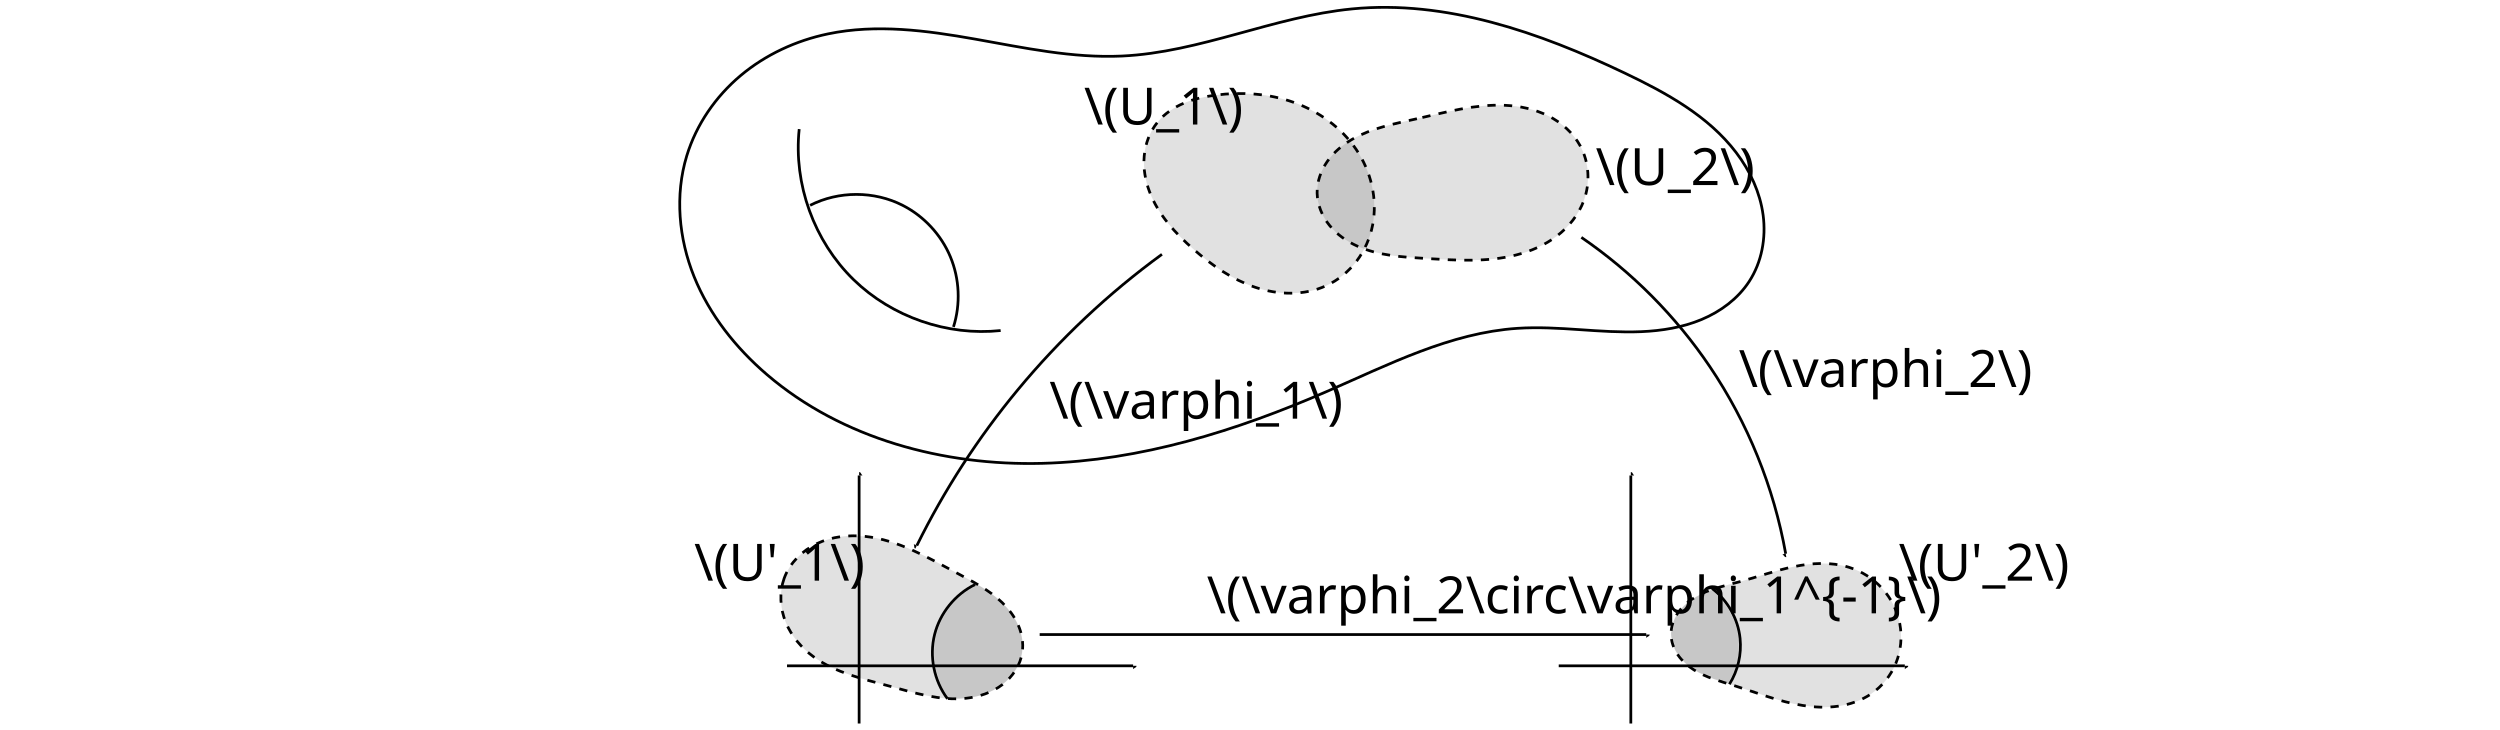
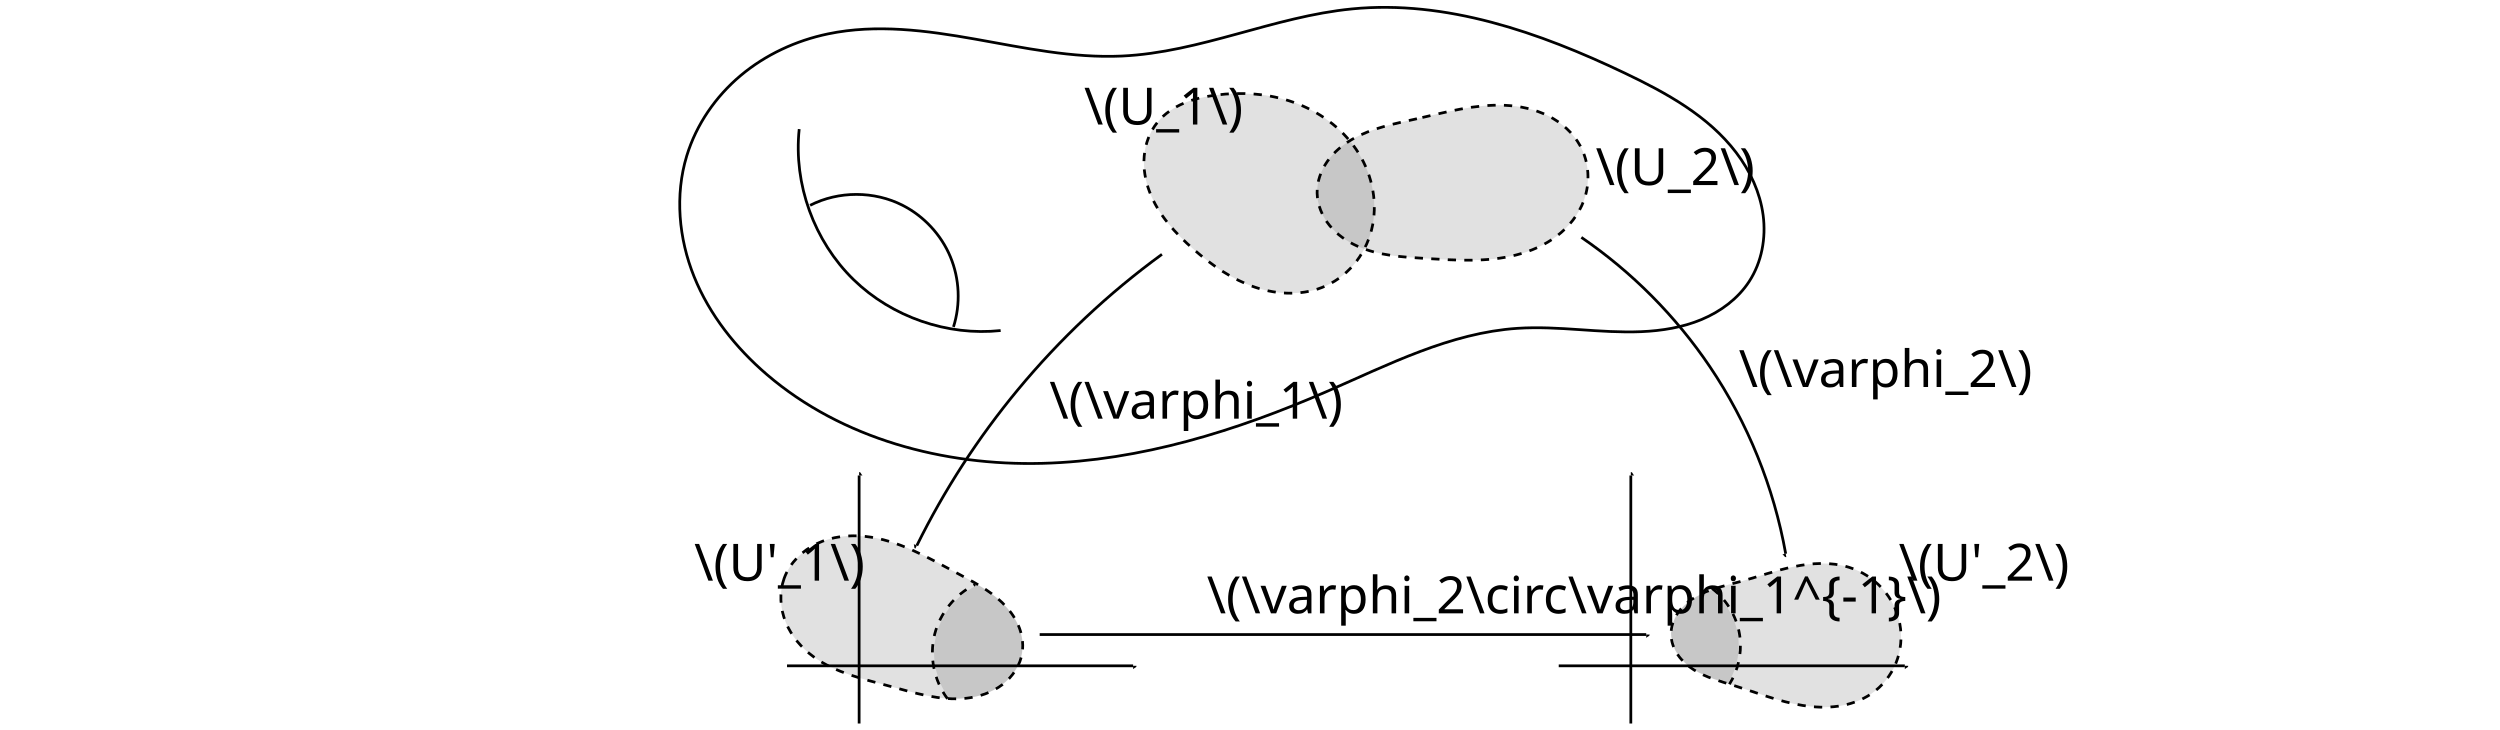
<svg xmlns="http://www.w3.org/2000/svg" width="240mm" height="70mm" viewBox="0 0 240 70" version="1.1" id="svg8">
  <defs id="defs2">
    <marker id="marker-arrow-1" orient="auto-start-reverse" refY="0" refX="0" markerHeight="3" markerWidth="2">
      <g transform="scale(1.393333)" id="g516">
        <path d="M -1.554,2.072 C -1.425,1.295 0,0.13 0.389,0 0,-0.13 -1.425,-1.295 -1.554,-2.072" style="fill:none;stroke:#000000;stroke-linecap:round;stroke-linejoin:round;stroke-miterlimit:10;stroke-dasharray:none;stroke-opacity:1" id="path514" />
+ 
0" /&gt;
   </g>
    </marker>
    <marker id="marker-arrow-1-4" orient="auto-start-reverse" refY="0" refX="0" markerHeight="3" markerWidth="2">
      <g transform="scale(1.393333)" id="g533">
        <path d="M -1.554,2.072 C -1.425,1.295 0,0.13 0.389,0 0,-0.13 -1.425,-1.295 -1.554,-2.072" style="fill:none;stroke:#000000;stroke-linecap:round;stroke-linejoin:round;stroke-miterlimit:10;stroke-dasharray:none;stroke-opacity:1" id="path531" />
+ 
0" /&gt;
   </g>
    </marker>
    <marker id="marker-arrow-1-7" orient="auto-start-reverse" refY="0" refX="0" markerHeight="3" markerWidth="2">
      <g transform="scale(1.393333)" id="g550">
        <path d="M -1.554,2.072 C -1.425,1.295 0,0.13 0.389,0 0,-0.13 -1.425,-1.295 -1.554,-2.072" style="fill:none;stroke:#000000;stroke-linecap:round;stroke-linejoin:round;stroke-miterlimit:10;stroke-dasharray:none;stroke-opacity:1" id="path548" />
+ 
0" /&gt;
   </g>
    </marker>
    <marker id="marker-arrow-1-2" orient="auto-start-reverse" refY="0" refX="0" markerHeight="3" markerWidth="2">
      <g transform="scale(1.393333)" id="g579">
        <path d="M -1.554,2.072 C -1.425,1.295 0,0.13 0.389,0 0,-0.13 -1.425,-1.295 -1.554,-2.072" style="fill:none;stroke:#000000;stroke-linecap:round;stroke-linejoin:round;stroke-miterlimit:10;stroke-dasharray:none;stroke-opacity:1" id="path577" />
+ 
0" /&gt;
   </g>
    </marker>
    <marker id="marker-arrow-1-6" orient="auto-start-reverse" refY="0" refX="0" markerHeight="3" markerWidth="2">
      <g transform="scale(1.393333)" id="g639">
        <path d="M -1.554,2.072 C -1.425,1.295 0,0.13 0.389,0 0,-0.13 -1.425,-1.295 -1.554,-2.072" style="fill:none;stroke:#000000;stroke-linecap:round;stroke-linejoin:round;stroke-miterlimit:10;stroke-dasharray:none;stroke-opacity:1" id="path637" />
+ 
0" /&gt;
   </g>
    </marker>
    <marker id="marker-arrow-1-1" orient="auto-start-reverse" refY="0" refX="0" markerHeight="3" markerWidth="2">
      <g transform="scale(1.393333)" id="g1206">
        <path d="M -1.554,2.072 C -1.425,1.295 0,0.13 0.389,0 0,-0.13 -1.425,-1.295 -1.554,-2.072" style="fill:none;stroke:#000000;stroke-linecap:round;stroke-linejoin:round;stroke-miterlimit:10;stroke-dasharray:none;stroke-opacity:1" id="path1204" />
+ 
+ 0" /&gt;
+    </g>
+     </marker>
+     <marker id="marker-arrow-1-3" orient="auto-start-reverse" refY="0" refX="0" markerHeight="3" markerWidth="2">
+       <g transform="scale(1.393333)" id="g297">
+         <path d="M -1.554,2.072 C -1.425,1.295 0,0.13 0.389,0 0,-0.13 -1.425,-1.295 -1.554,-2.072" style="fill:none;stroke:#000000;stroke-width:{0.6};stroke-linecap:round;stroke-linejoin:round;stroke-miterlimit:10;stroke-dasharray:none;stroke-opacity:1�        inkscape:connector-curvature=" id="path295" />
+ 0" /&gt;
+    </g>
+     </marker>
+     <marker id="marker-arrow-1-24" orient="auto-start-reverse" refY="0" refX="0" markerHeight="3" markerWidth="2">
+       <g transform="scale(1.393333)" id="g310">
+         <path d="M -1.554,2.072 C -1.425,1.295 0,0.13 0.389,0 0,-0.13 -1.425,-1.295 -1.554,-2.072" style="fill:none;stroke:#000000;stroke-width:{0.6};stroke-linecap:round;stroke-linejoin:round;stroke-miterlimit:10;stroke-dasharray:none;stroke-opacity:1�        inkscape:connector-curvature=" id="path308" />
0" /&gt;
   </g>
    </marker>
  </defs>
  <g id="layer1" transform="translate(0,-177)">
    <path style="fill:none;stroke:#000000;stroke-width:0.265px;stroke-linecap:butt;stroke-linejoin:miter;stroke-opacity:1" d="m 129.788,177.855 c 9.037,-0.878 17.988,2.251 26.184,6.159 3.991,1.903 8.016,4.108 10.695,7.625 1.34,1.759 2.305,3.831 2.594,6.023 0.289,2.192 -0.131,4.503 -1.337,6.355 -1.081,1.66 -2.745,2.891 -4.573,3.655 -1.827,0.764 -3.815,1.084 -5.794,1.168 -3.958,0.168 -7.919,-0.582 -11.872,-0.321 -6.445,0.425 -12.369,3.478 -18.291,6.055 -8.673,3.775 -17.885,6.661 -27.341,6.907 -9.456,0.246 -19.22,-2.353 -26.407,-8.503 -3.002,-2.569 -5.532,-5.752 -7.011,-9.416 -1.479,-3.664 -1.857,-7.825 -0.706,-11.604 0.914,-2.999 2.767,-5.685 5.167,-7.701 2.401,-2.016 5.334,-3.367 8.403,-4.006 4.639,-0.966 9.451,-0.325 14.116,0.503 4.665,0.828 9.355,1.846 14.088,1.626 7.52,-0.35 14.592,-3.795 22.085,-4.523 z" id="path71" />
    <path style="fill:none;stroke:#000000;stroke-width:0.265px;stroke-linecap:butt;stroke-linejoin:miter;stroke-opacity:1" d="m 76.724,189.394 c -0.56,5.275 1.424,10.762 5.227,14.46 3.685,3.583 9,5.421 14.112,4.878" id="path337" />
    <path style="fill:none;stroke:#000000;stroke-width:0.265px;stroke-linecap:butt;stroke-linejoin:miter;stroke-opacity:1" d="m 77.77,196.712 c 2.739,-1.397 6.146,-1.397 8.885,0 2.043,1.042 3.697,2.826 4.581,4.941 0.884,2.116 0.992,4.546 0.297,6.731" id="path341" />
    <path style="fill:#000000;fill-opacity:0.12;stroke:#000000;stroke-width:0.265;stroke-linecap:butt;stroke-linejoin:miter;stroke-dasharray:0.794, 0.794;stroke-opacity:1;marker-start:none;marker-end:none" d="m 116.686,186.134 c -1.043,0.138 -2.08,0.365 -3.048,0.777 -0.967,0.413 -1.865,1.019 -2.527,1.836 -0.738,0.91 -1.161,2.058 -1.266,3.225 -0.105,1.167 0.098,2.352 0.515,3.448 0.832,2.191 2.471,3.981 4.236,5.523 1.752,1.531 3.7,2.893 5.905,3.637 2.205,0.744 4.699,0.82 6.813,-0.153 1.154,-0.531 2.166,-1.361 2.931,-2.375 0.765,-1.014 1.285,-2.209 1.529,-3.455 0.488,-2.494 -0.155,-5.153 -1.582,-7.256 -1.426,-2.103 -3.594,-3.657 -5.987,-4.511 -2.393,-0.854 -5,-1.03 -7.519,-0.696 z" id="path345" />
    <path style="fill:#000000;fill-opacity:0.12;stroke:#000000;stroke-width:0.265;stroke-linecap:butt;stroke-linejoin:miter;stroke-dasharray:0.794, 0.794;stroke-opacity:1;marker-start:none;marker-end:none" d="m 136.025,188.399 c -2.118,0.476 -4.3,0.876 -6.182,1.956 -0.941,0.54 -1.797,1.25 -2.419,2.139 -0.623,0.889 -1.003,1.963 -0.98,3.048 0.024,1.123 0.479,2.215 1.185,3.089 0.706,0.874 1.651,1.536 2.675,1.997 2.048,0.923 4.351,1.051 6.593,1.186 2.893,0.174 5.842,0.377 8.651,-0.335 1.405,-0.356 2.762,-0.945 3.914,-1.823 1.153,-0.878 2.094,-2.056 2.592,-3.417 0.618,-1.69 0.509,-3.645 -0.348,-5.227 -0.682,-1.258 -1.803,-2.25 -3.082,-2.891 -1.279,-0.641 -2.71,-0.945 -4.139,-1.01 -2.859,-0.131 -5.666,0.661 -8.458,1.288 z" id="path355" />
    <text xml:space="preserve" style="font-size:4.939px;line-height:1.25;font-family:sans-serif;-inkscape-font-specification:'sans-serif, Normal';text-decoration-color:#000000;letter-spacing:0px;word-spacing:0px;fill:#000000;stroke-width:0.265;-inkscape-stroke:none;stop-color:#000000" x="104.072" y="188.955" id="text419">
      <tspan id="tspan417" style="stroke-width:0.265" x="104.072" y="188.955">\(U_1\)</tspan>
    </text>
    <text xml:space="preserve" style="font-size:4.939px;line-height:1.25;font-family:sans-serif;-inkscape-font-specification:'sans-serif, Normal';text-decoration-color:#000000;letter-spacing:0px;word-spacing:0px;fill:#000000;stroke-width:0.265;-inkscape-stroke:none;stop-color:#000000" x="153.193" y="194.764" id="text419-7">
      <tspan id="tspan417-8" style="stroke-width:0.265" x="153.193" y="194.764">\(U_2\)</tspan>
    </text>
    <path style="fill:none;fill-opacity:1;stroke:#000000;stroke-width:0.265;stroke-linecap:butt;stroke-linejoin:miter;stroke-dasharray:none;stroke-opacity:1;marker-start:none;marker-end:url(#marker-arrow-1)" d="m 111.547,201.414 c -5.131,3.741 -9.793,8.123 -13.843,13.013 -3.797,4.584 -7.057,9.613 -9.69,14.951" id="path510" />
    <path style="fill:none;fill-opacity:1;stroke:#000000;stroke-width:0.265;stroke-linecap:butt;stroke-linejoin:miter;stroke-dasharray:none;stroke-opacity:1;marker-start:none;marker-end:url(#marker-arrow-1)" d="M 75.554,240.919 H 108.779" id="path527" />
    <path style="fill:none;fill-opacity:1;stroke:#000000;stroke-width:0.265;stroke-linecap:butt;stroke-linejoin:miter;stroke-dasharray:none;stroke-opacity:1;marker-start:none;marker-end:url(#marker-arrow-1)" d="M 82.476,246.457 V 222.646" id="path544" />
    <path style="fill:none;fill-opacity:1;stroke:#000000;stroke-width:0.265;stroke-linecap:butt;stroke-linejoin:miter;stroke-dasharray:none;stroke-opacity:1;marker-start:none;marker-end:url(#marker-arrow-1)" d="m 149.638,240.919 h 33.224" id="path561" />
    <path style="fill:none;fill-opacity:1;stroke:#000000;stroke-width:0.265;stroke-linecap:butt;stroke-linejoin:miter;stroke-dasharray:none;stroke-opacity:1;marker-start:none;marker-end:url(#marker-arrow-1)" d="M 156.559,246.457 V 222.646" id="path563" />
    <path style="fill:none;fill-opacity:1;stroke:#000000;stroke-width:0.265;stroke-linecap:butt;stroke-linejoin:miter;stroke-dasharray:none;stroke-opacity:1;marker-start:none;marker-end:url(#marker-arrow-1)" d="m 151.811,199.788 c 4.845,3.317 9.057,7.556 12.342,12.423 3.638,5.39 6.133,11.547 7.275,17.949" id="path573" />
    <text xml:space="preserve" style="font-size:4.939px;line-height:1.25;font-family:sans-serif;-inkscape-font-specification:'sans-serif, Normal';text-decoration-color:#000000;letter-spacing:0px;word-spacing:0px;fill:#000000;stroke-width:0.265;-inkscape-stroke:none;stop-color:#000000" x="166.921" y="214.15" id="text592">
      <tspan id="tspan590" style="stroke-width:0.265" x="166.921" y="214.15">\(\varphi_2\)</tspan>
    </text>
    <text xml:space="preserve" style="font-size:4.939px;line-height:1.25;font-family:sans-serif;-inkscape-font-specification:'sans-serif, Normal';text-decoration-color:#000000;letter-spacing:0px;word-spacing:0px;fill:#000000;stroke-width:0.265;-inkscape-stroke:none;stop-color:#000000" x="100.743" y="217.19" id="text592-6">
      <tspan id="tspan590-2" style="stroke-width:0.265" x="100.743" y="217.19">\(\varphi_1\)</tspan>
    </text>
    <text xml:space="preserve" style="font-size:4.939px;line-height:1.25;font-family:sans-serif;-inkscape-font-specification:'sans-serif, Normal';text-decoration-color:#000000;letter-spacing:0px;word-spacing:0px;fill:#000000;stroke-width:0.265;-inkscape-stroke:none;stop-color:#000000" x="115.857" y="235.878" id="text652">
      <tspan id="tspan650" style="stroke-width:0.265" x="115.857" y="235.878">\(\varphi_2\circ\varphi_1^{-1}\)</tspan>
    </text>
    <path style="fill:#000000;fill-opacity:0.12;stroke:#000000;stroke-width:0.265;stroke-linecap:butt;stroke-linejoin:miter;stroke-dasharray:0.794, 0.794;stroke-opacity:1;marker-start:none;marker-end:none" d="m 75.281,232.516 c -0.489,1.353 -0.394,2.885 0.149,4.218 0.543,1.333 1.513,2.469 2.675,3.318 2.114,1.546 4.755,2.132 7.283,2.815 2.415,0.653 4.878,1.436 7.365,1.164 1.243,-0.136 2.474,-0.548 3.469,-1.305 0.995,-0.757 1.739,-1.878 1.916,-3.116 0.126,-0.877 -0.033,-1.783 -0.387,-2.596 -0.354,-0.812 -0.896,-1.534 -1.531,-2.153 -1.269,-1.237 -2.877,-2.054 -4.439,-2.892 -2.775,-1.489 -5.586,-3.135 -8.717,-3.473 -1.565,-0.169 -3.19,0.009 -4.615,0.68 -1.425,0.67 -2.632,1.859 -3.168,3.34 z" id="path654" />
    <path style="fill:#000000;fill-opacity:0.12;stroke:#000000;stroke-width:0.265;stroke-linecap:butt;stroke-linejoin:miter;stroke-dasharray:0.794, 0.794;stroke-opacity:1;marker-start:none;marker-end:none" d="m 167.087,232.826 c -1.464,0.398 -2.981,0.705 -4.291,1.468 -0.655,0.382 -1.252,0.879 -1.687,1.5 -0.435,0.621 -0.703,1.371 -0.688,2.129 0.014,0.699 0.267,1.382 0.664,1.957 0.397,0.575 0.932,1.047 1.522,1.421 1.181,0.748 2.558,1.107 3.892,1.524 2.175,0.679 4.309,1.538 6.558,1.898 1.125,0.18 2.276,0.233 3.404,0.071 1.128,-0.162 2.232,-0.544 3.174,-1.185 1.059,-0.721 1.894,-1.764 2.375,-2.952 0.481,-1.188 0.608,-2.514 0.371,-3.774 -0.236,-1.259 -0.833,-2.447 -1.695,-3.396 -0.861,-0.948 -1.984,-1.656 -3.208,-2.034 -1.695,-0.524 -3.528,-0.416 -5.265,-0.056 -1.737,0.36 -3.414,0.963 -5.126,1.428 z" id="path654-7" />
    <text xml:space="preserve" style="font-size:4.939px;line-height:1.25;font-family:sans-serif;-inkscape-font-specification:'sans-serif, Normal';text-decoration-color:#000000;letter-spacing:0px;word-spacing:0px;fill:#000000;stroke-width:0.265;-inkscape-stroke:none;stop-color:#000000" x="182.277" y="232.746" id="text704">
      <tspan id="tspan702" style="stroke-width:0.265" x="182.277" y="232.746">\(U'_2\)</tspan>
    </text>
    <text xml:space="preserve" style="font-size:4.939px;line-height:1.25;font-family:sans-serif;-inkscape-font-specification:'sans-serif, Normal';text-decoration-color:#000000;letter-spacing:0px;word-spacing:0px;fill:#000000;stroke-width:0.265;-inkscape-stroke:none;stop-color:#000000" x="66.646" y="232.746" id="text704-7">
      <tspan id="tspan702-3" style="stroke-width:0.265" x="66.646" y="232.746">\(U'_1\)</tspan>
    </text>
    <path style="fill:none;fill-opacity:1;stroke:#000000;stroke-width:0.265;stroke-linecap:butt;stroke-linejoin:miter;stroke-dasharray:none;stroke-opacity:1;marker-start:none;marker-end:url(#marker-arrow-1)" d="M 99.809,237.917 H 158.039" id="path1200" />
-     <path style="fill:none;stroke:#000000;stroke-width:0.265px;stroke-linecap:butt;stroke-linejoin:miter;stroke-opacity:1" d="m 90.963,244.083 c -1.297,-1.733 -1.767,-4.059 -1.243,-6.16 0.514,-2.064 1.976,-3.871 3.886,-4.806" id="path1662" />
+     <path style="fill:none;stroke:black;stroke-width:0.265;stroke-linecap:butt;stroke-linejoin:miter;stroke-opacity:1;fill-opacity:1;stroke-dasharray:0.794,0.794;marker-start:none;marker-end:none" d="m 90.963,244.083 c -1.297,-1.733 -1.767,-4.059 -1.243,-6.16 0.514,-2.064 1.976,-3.871 3.886,-4.806" id="path1662" />
    <path style="fill:#000000;fill-opacity:0.12;stroke:none;stroke-width:0.039;stroke-linejoin:round;stroke-dasharray:none;stroke-opacity:1;marker-start:none;marker-end:none;stop-color:#000000" d="m 93.853,243.818 c -0.346,0.089 -0.445,0.094 -0.491,0.022 -0.028,-0.044 -0.073,-0.057 -0.135,-0.037 -0.051,0.016 -0.22,0.043 -0.375,0.059 -0.256,0.026 -0.284,0.036 -0.306,0.101 -0.022,0.066 -0.056,0.074 -0.369,0.091 -0.271,0.015 -0.352,0.004 -0.378,-0.049 -0.025,-0.05 -0.127,-0.071 -0.402,-0.08 l -0.368,-0.013 -0.177,-0.263 c -0.364,-0.54 -0.586,-1.011 -0.819,-1.738 -0.239,-0.745 -0.312,-1.136 -0.354,-1.9 -0.145,-2.633 1.273,-5.196 3.629,-6.56 0.188,-0.109 0.347,-0.217 0.353,-0.24 0.006,-0.024 0.05,-0.014 0.096,0.022 0.069,0.052 0.092,0.053 0.124,0.003 0.032,-0.051 0.093,-0.029 0.349,0.128 0.249,0.153 0.304,0.203 0.283,0.255 -0.021,0.053 0.034,0.109 0.276,0.283 0.393,0.282 0.378,0.274 0.421,0.207 0.029,-0.046 0.095,-0.011 0.326,0.175 0.244,0.196 0.283,0.242 0.25,0.293 -0.033,0.051 0.006,0.103 0.257,0.337 0.232,0.216 0.306,0.265 0.341,0.227 0.036,-0.039 0.094,0.007 0.285,0.225 0.208,0.238 0.234,0.282 0.197,0.332 -0.037,0.051 -0.027,0.081 0.095,0.254 0.076,0.108 0.178,0.259 0.227,0.335 0.072,0.111 0.102,0.131 0.153,0.1 0.056,-0.035 0.081,-0.003 0.224,0.286 0.149,0.302 0.157,0.329 0.103,0.357 -0.052,0.028 -0.043,0.072 0.082,0.399 0.1,0.263 0.159,0.374 0.207,0.39 0.056,0.019 0.075,0.071 0.123,0.341 0.031,0.176 0.062,0.334 0.067,0.353 0.006,0.018 -0.021,0.033 -0.06,0.034 -0.059,1.6e-4 -0.07,0.066 -0.068,0.404 0.003,0.348 0.012,0.406 0.068,0.417 0.096,0.019 -0.023,0.702 -0.125,0.722 -0.047,0.009 -0.118,0.135 -0.216,0.381 -0.125,0.318 -0.135,0.371 -0.074,0.391 0.061,0.02 0.043,0.07 -0.121,0.337 -0.153,0.249 -0.205,0.308 -0.256,0.287 -0.051,-0.02 -0.107,0.027 -0.263,0.223 -0.109,0.137 -0.224,0.269 -0.255,0.293 -0.035,0.028 -0.041,0.069 -0.017,0.106 0.048,0.076 0.031,0.1 -0.255,0.358 -0.206,0.185 -0.236,0.202 -0.292,0.162 -0.056,-0.04 -0.087,-0.027 -0.319,0.138 -0.141,0.101 -0.291,0.194 -0.333,0.207 -0.058,0.018 -0.066,0.041 -0.035,0.09 0.036,0.056 0.016,0.08 -0.135,0.163 -0.401,0.221 -0.509,0.261 -0.529,0.198 -0.016,-0.051 -0.074,-0.042 -0.405,0.064 -0.361,0.116 -0.384,0.128 -0.362,0.197 0.013,0.04 0.01,0.074 -0.006,0.075 -0.016,10e-4 -0.122,0.026 -0.235,0.055 z" id="path1743" />
-     <path style="fill:none;stroke:#000000;stroke-width:0.265px;stroke-linecap:butt;stroke-linejoin:miter;stroke-opacity:1" d="m 164.359,233.497 c 1.497,1.141 2.494,2.917 2.688,4.79 0.158,1.526 -0.209,3.101 -1.026,4.399" id="path1820" />
+     <path style="fill:none;stroke:black;stroke-width:0.265;stroke-linecap:butt;stroke-linejoin:miter;stroke-opacity:1;fill-opacity:1;stroke-dasharray:0.794,0.794;marker-start:none;marker-end:none" d="m 164.359,233.497 c 1.497,1.141 2.494,2.917 2.688,4.79 0.158,1.526 -0.209,3.101 -1.026,4.399" id="path1820" />
    <path style="fill:#000000;fill-opacity:0.12;stroke:none;stroke-width:0.185;stroke-linejoin:round;stroke-dasharray:none;stroke-opacity:1;marker-start:none;marker-end:none;stop-color:#000000" d="m 626.52,247.642 c 0.146,-0.382 -2.788,-1.406 -3.008,-1.05 -0.219,0.354 -2.749,-0.507 -2.65,-0.902 0.055,-0.219 -0.273,-0.427 -1.28,-0.811 -0.744,-0.284 -1.487,-0.466 -1.649,-0.403 -0.403,0.155 -2.519,-0.932 -2.485,-1.276 0.037,-0.374 -2.3,-1.991 -2.563,-1.772 -0.277,0.23 -2.177,-1.435 -2.042,-1.789 0.14,-0.364 -1.688,-2.656 -2.017,-2.53 -0.336,0.129 -1.518,-2.139 -1.213,-2.327 0.285,-0.176 -0.551,-3.179 -0.853,-3.066 -0.146,0.055 -0.261,-0.323 -0.349,-1.145 -0.121,-1.126 -0.099,-1.249 0.264,-1.489 0.217,-0.144 0.396,-0.439 0.397,-0.655 0.001,-0.216 0.118,-0.83 0.26,-1.363 0.211,-0.794 0.214,-0.995 0.018,-1.108 -0.366,-0.21 0.744,-2.613 1.167,-2.525 0.442,0.092 2.103,-2.207 1.812,-2.506 -0.159,-0.163 0.034,-0.442 0.785,-1.136 0.642,-0.594 1.059,-0.857 1.174,-0.741 0.237,0.237 2.736,-1.576 2.614,-1.895 -0.121,-0.316 2.112,-1.507 2.36,-1.259 0.27,0.27 2.917,-0.886 2.921,-1.275 0.006,-0.551 0.777,-0.561 1.385,-0.019 3.527,3.152 5.653,6.055 7.368,10.061 2.45,5.723 2.564,12.472 0.314,18.614 -0.783,2.139 -2.072,4.508 -2.497,4.59 -0.243,0.047 -0.309,-0.015 -0.232,-0.218 z" id="path1824" transform="matrix(0.2645833,0,0,0.2645833,0,177)" />
  </g>
</svg>
